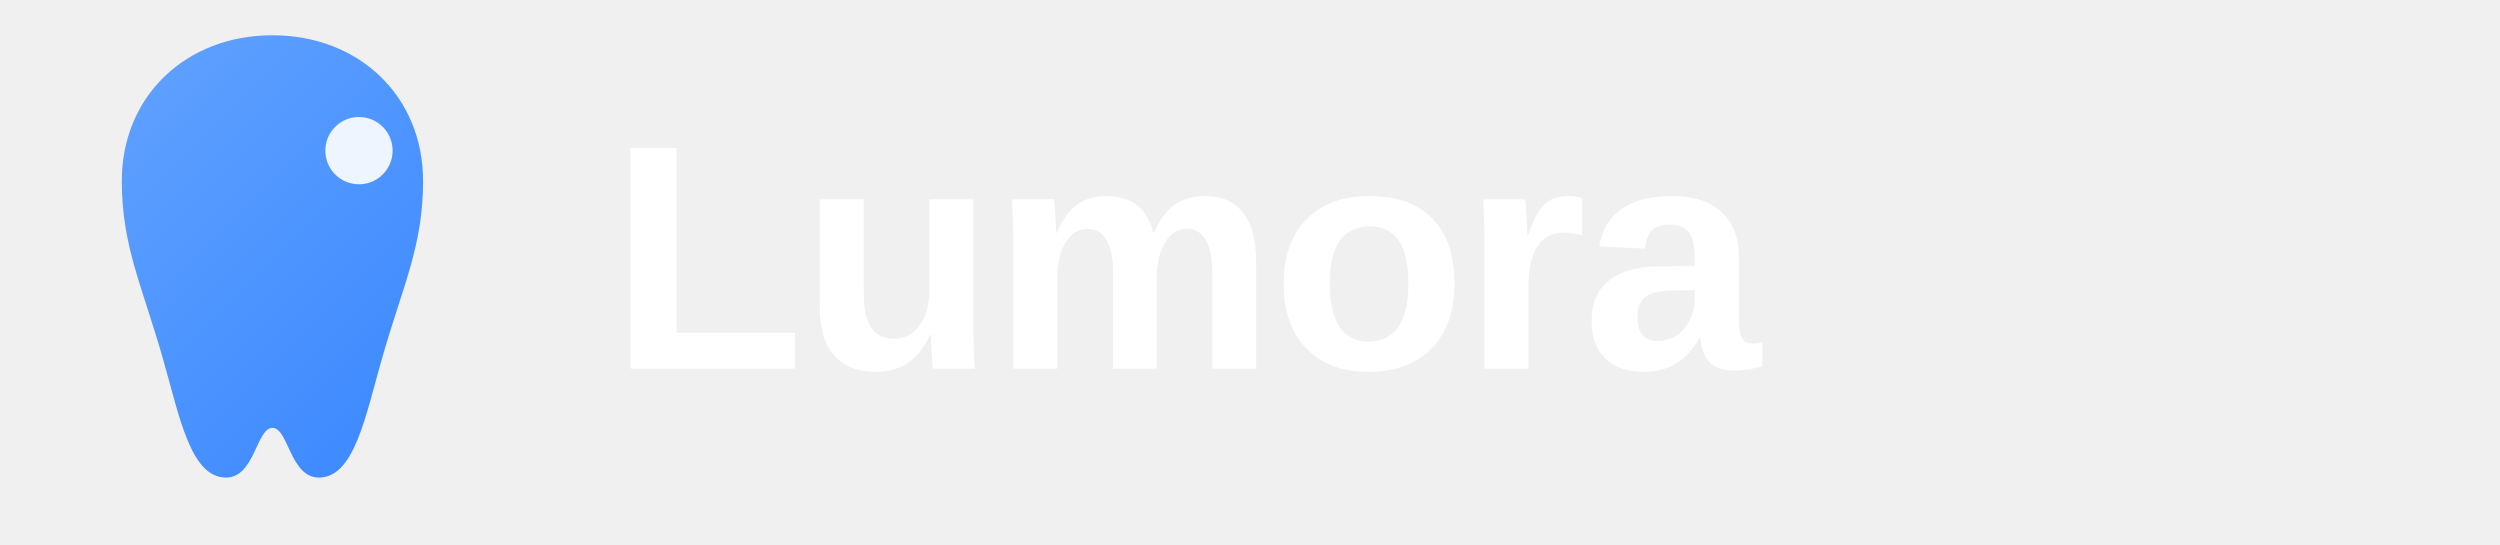
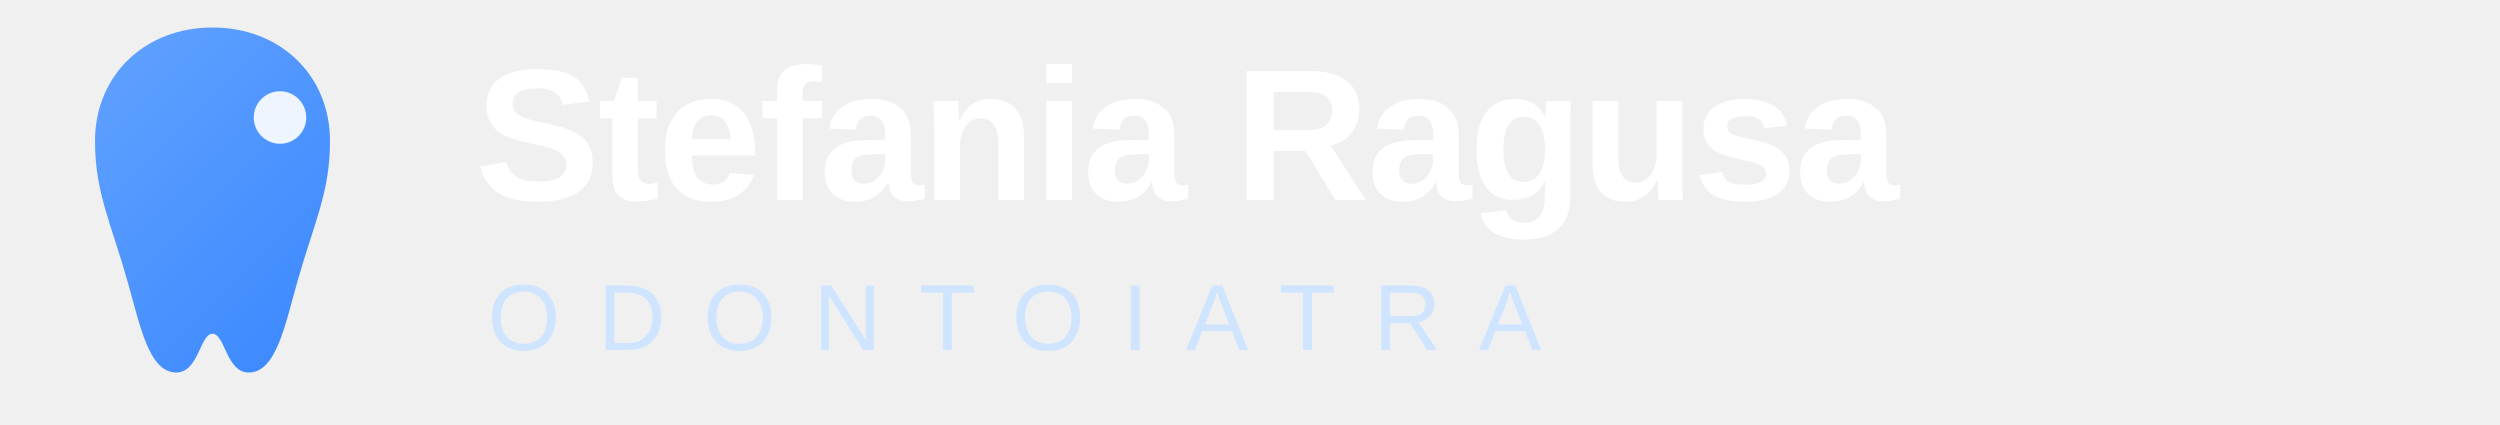
- <svg xmlns="http://www.w3.org/2000/svg" width="156" height="34" viewBox="0 0 156 34" fill="none" role="img" aria-label="Lumora Dental">
+ <svg xmlns="http://www.w3.org/2000/svg" width="200" height="34" viewBox="0 0 200 34" fill="none" role="img" aria-label="Stefania Ragusa Odontoiatra">
  <defs>
    <linearGradient id="lm-gd" x1="0" y1="0" x2="34" y2="34" gradientUnits="userSpaceOnUse">
      <stop offset="0" stop-color="#6aa8ff" />
      <stop offset="1" stop-color="#2f80ff" />
    </linearGradient>
  </defs>
  <path d="M17 2.2c5.4 0 9.4 3.8 9.4 9.1 0 4.1-1.3 6.6-2.6 11.2-1 3.5-1.7 7.3-3.9 7.3-1.8 0-1.9-3.1-2.9-3.1s-1.1 3.1-2.9 3.1c-2.2 0-2.9-3.8-3.9-7.3C8.9 17.9 7.6 15.4 7.6 11.3 7.6 6 11.6 2.2 17 2.2Z" fill="url(#lm-gd)" />
  <circle cx="22.4" cy="9.4" r="2.1" fill="#ffffff" opacity="0.9" />
-   <text x="38" y="23" font-family="Sora, 'Helvetica Neue', Arial, sans-serif" font-size="20" font-weight="600" letter-spacing="-0.3" fill="#ffffff">Lumora</text>
+   <text x="38" y="16" font-family="Sora, 'Helvetica Neue', Arial, sans-serif" font-size="15" font-weight="600" letter-spacing="-0.2" fill="#ffffff">Stefania Ragusa</text>
+   <text x="39" y="28" font-family="Sora, 'Helvetica Neue', Arial, sans-serif" font-size="7.5" font-weight="500" letter-spacing="3" fill="#cfe5ff">ODONTOIATRA</text>
</svg>
